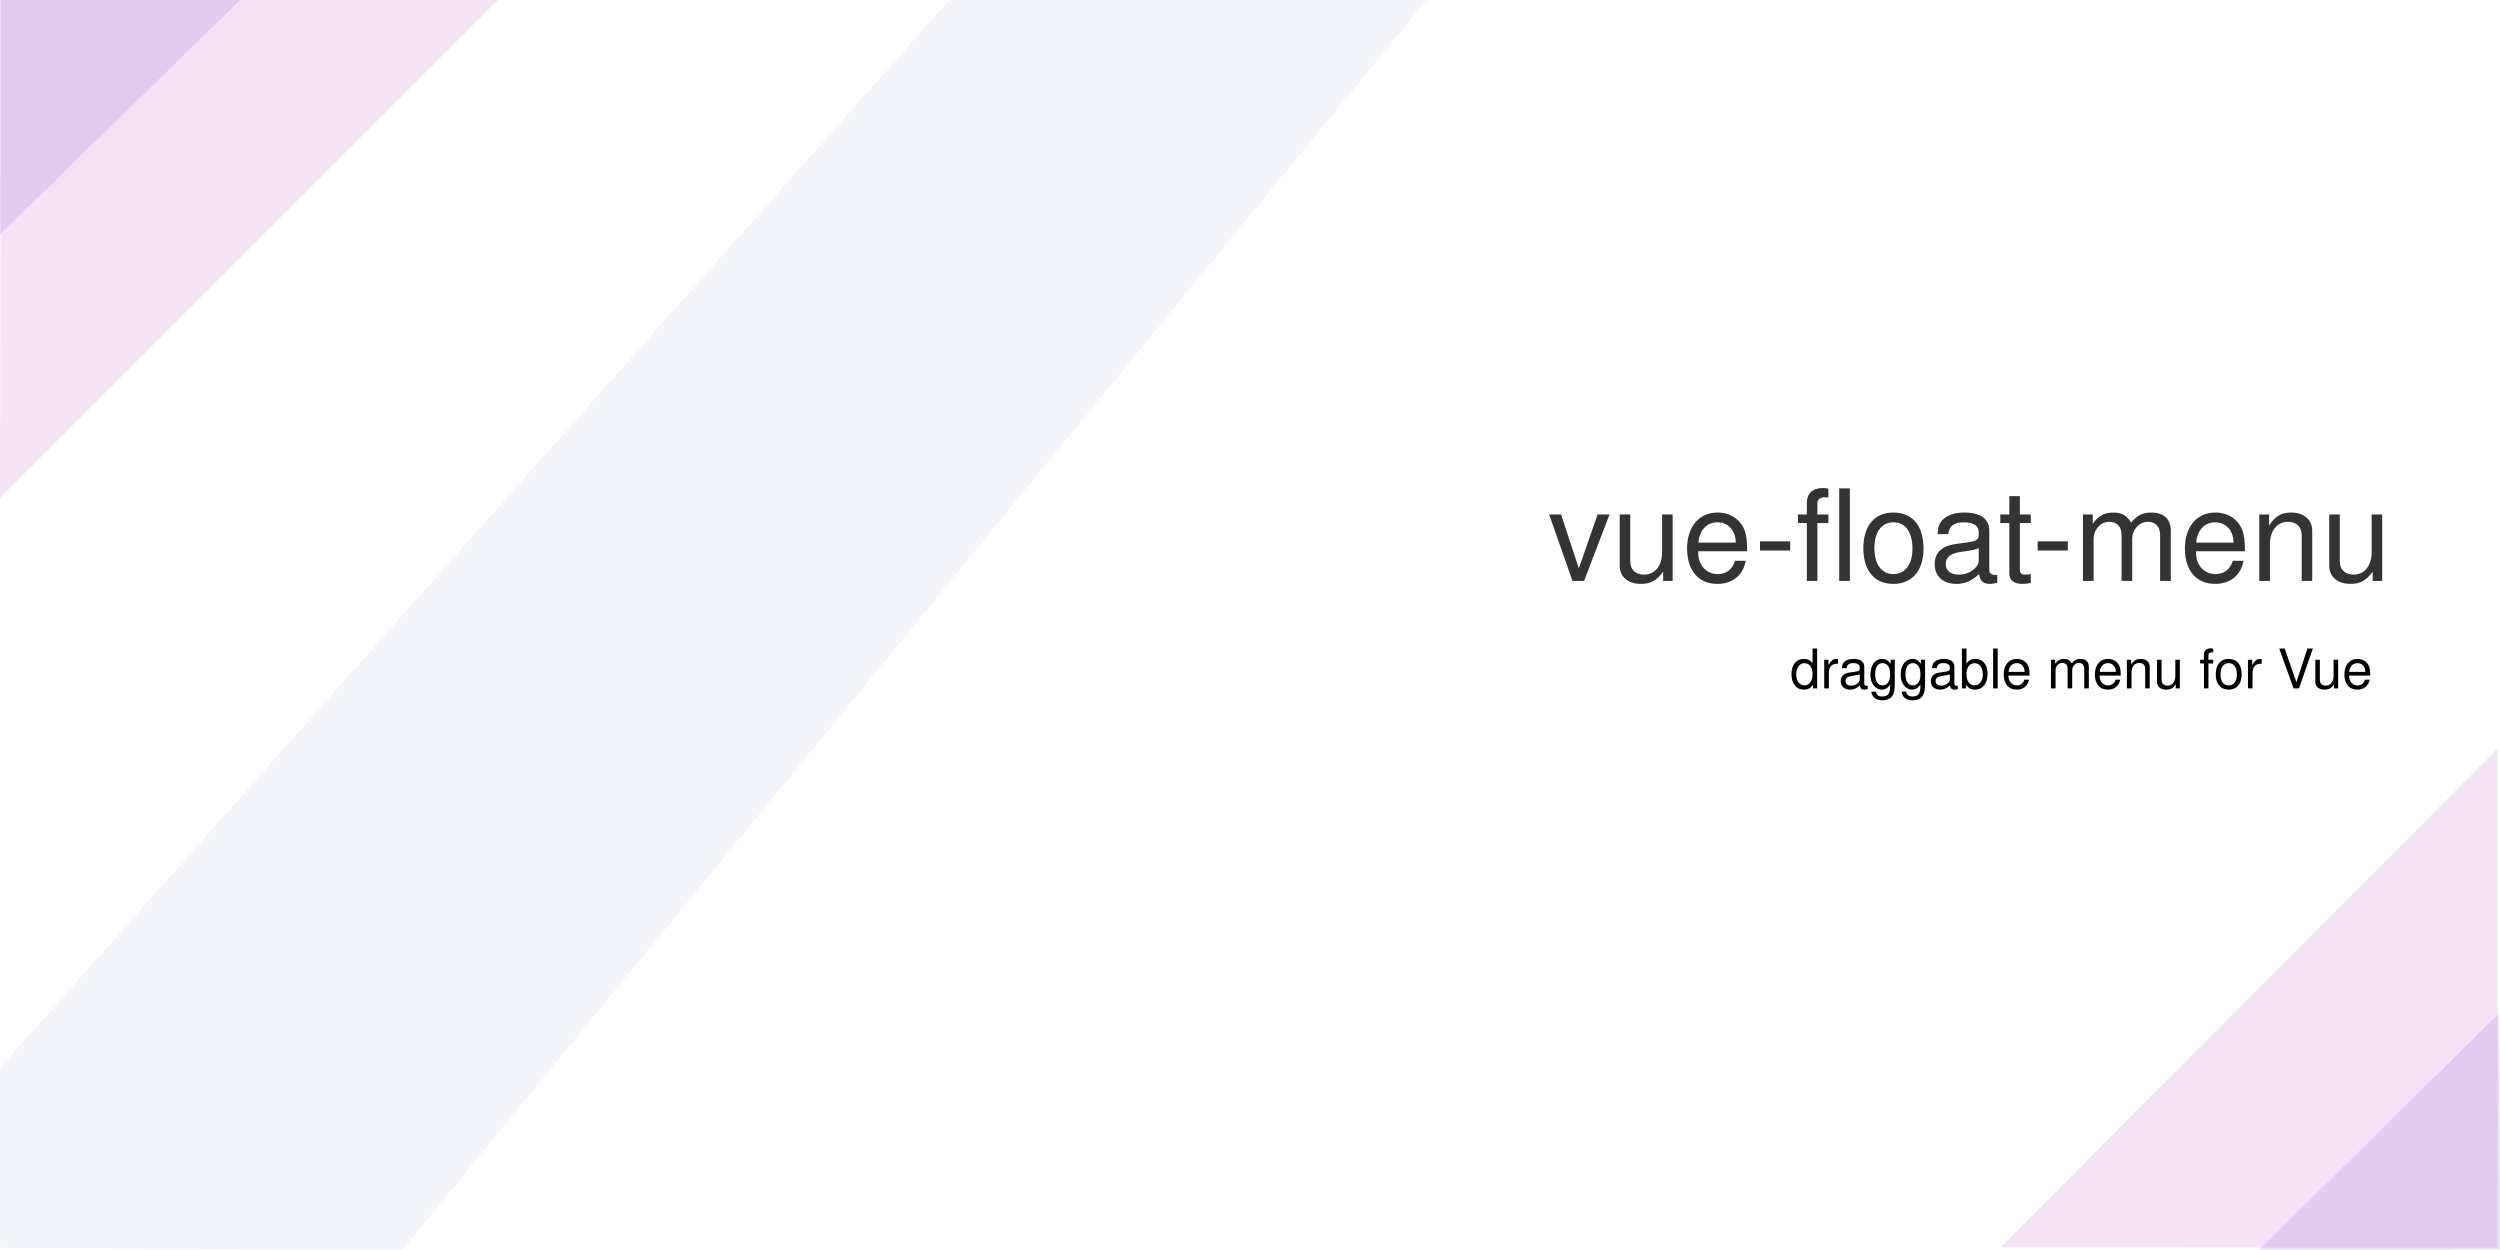
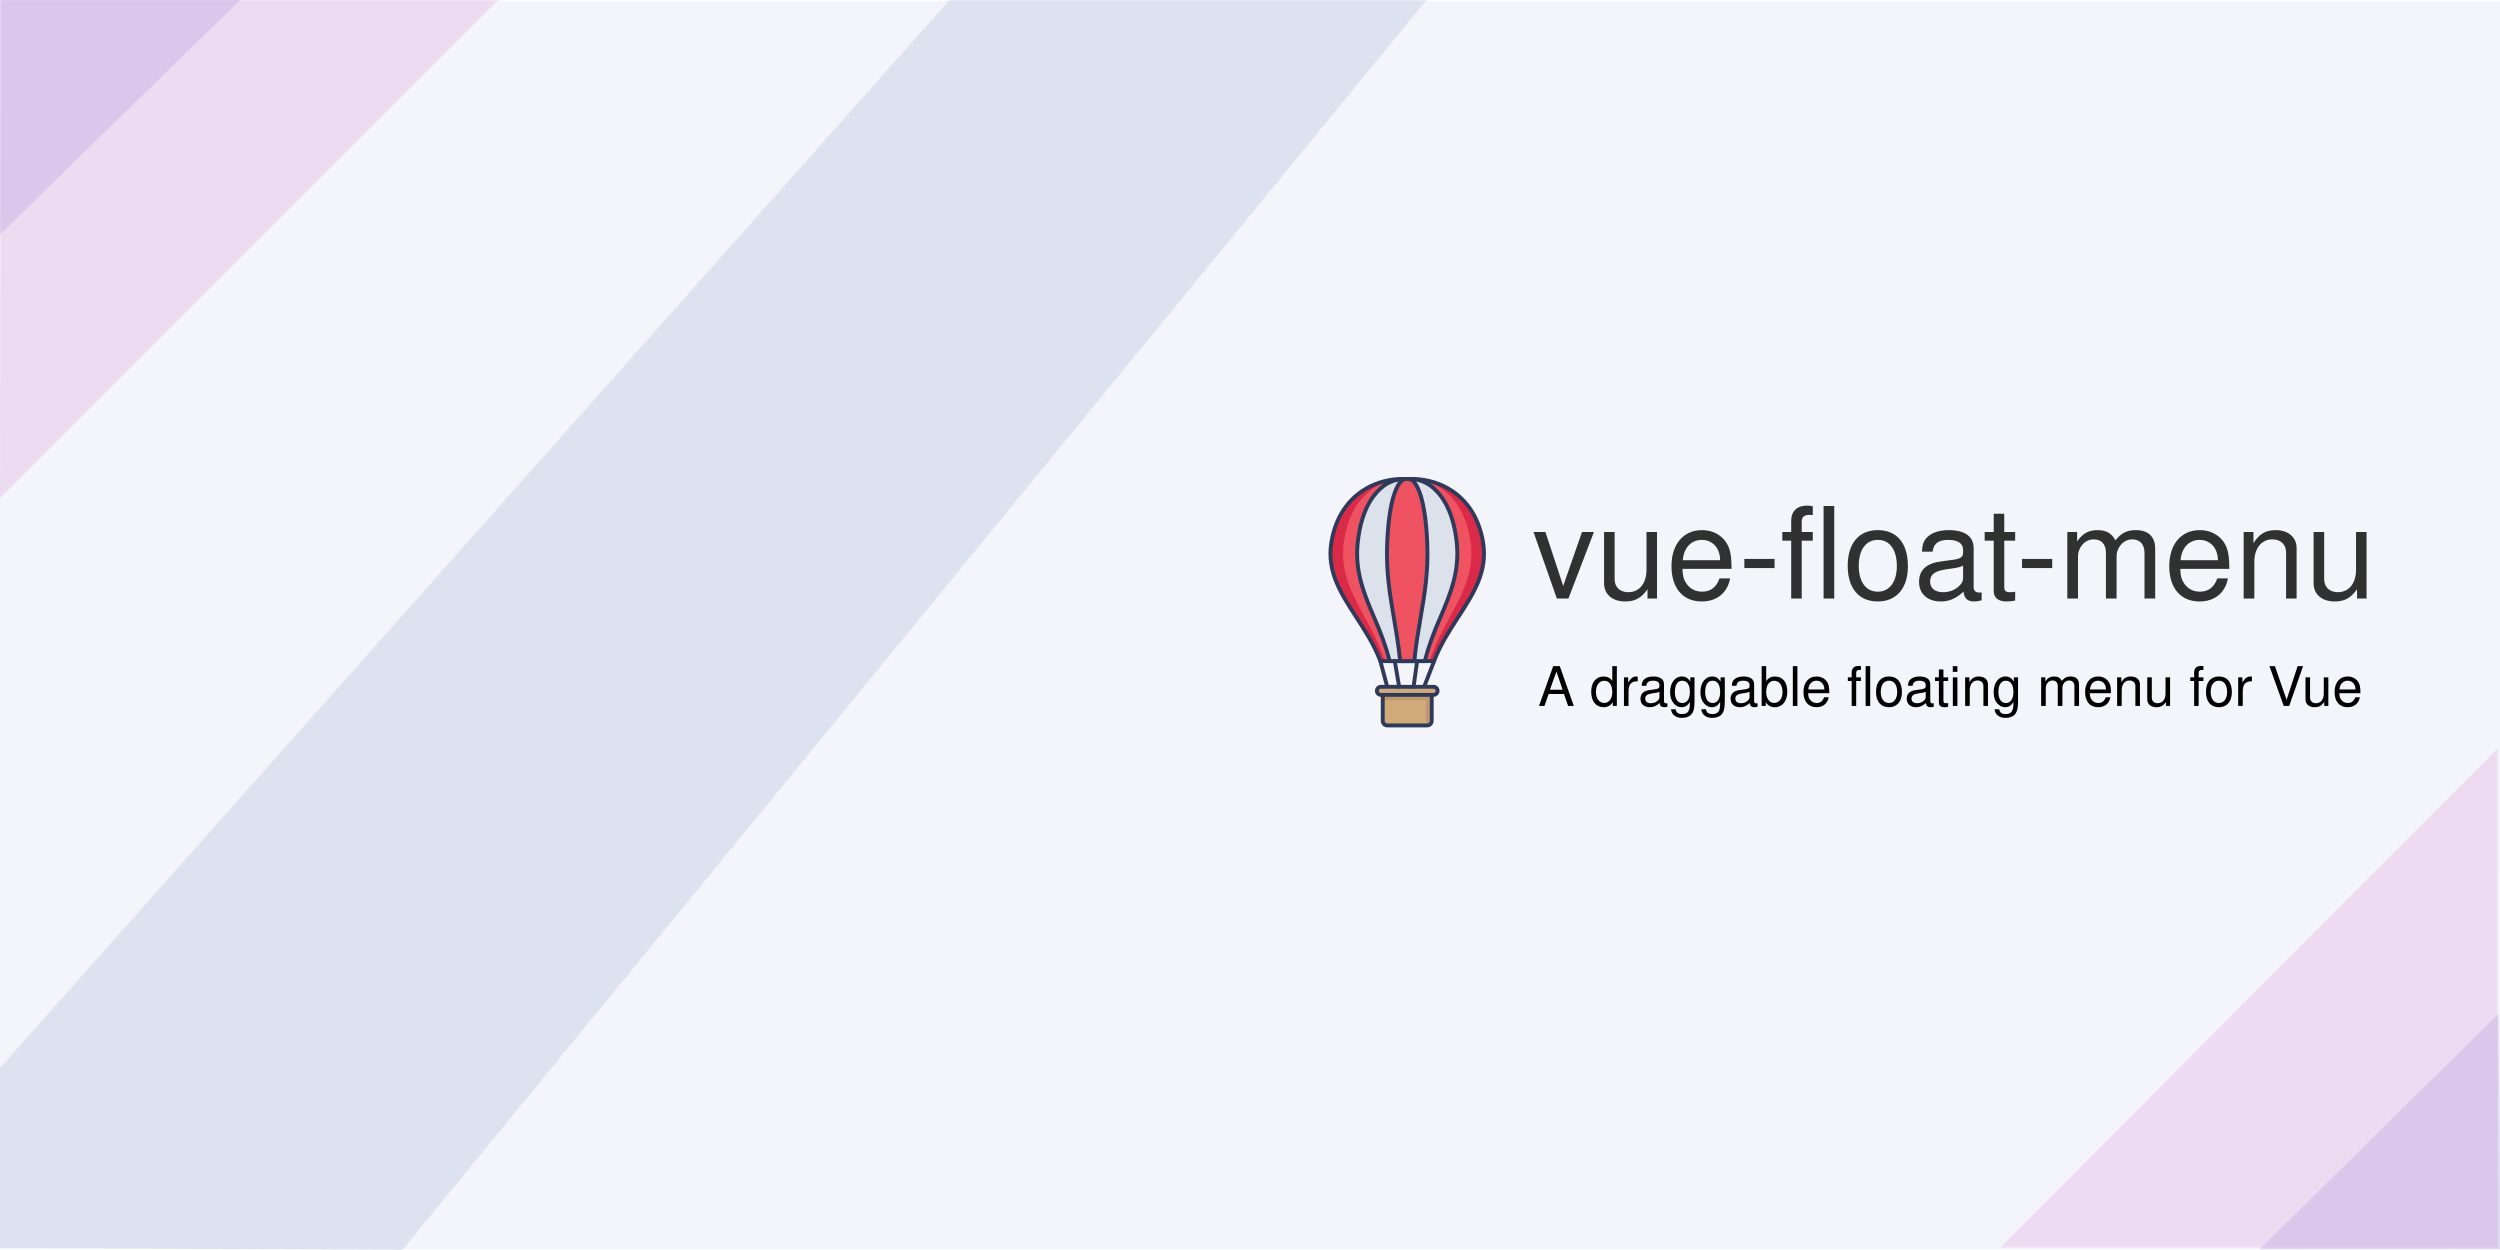
<svg xmlns="http://www.w3.org/2000/svg" width="1280" height="640">
  <g>
-     <rect id="canvas_background" width="1282" height="642" x="-1" y="-1" fill="#fff" />
-     <g id="canvasGrid" width="100%" height="100%" x="0" y="0" display="none">
-       <rect width="100%" height="100%" x="0" y="0" fill="url(#gridpattern)" stroke-width="0" />
+     <rect fill="#fff" y="-1" x="-1" height="642" width="1282" id="canvas_background" />
+     <g display="none" id="canvasGrid">
+       <rect id="svg_2" stroke-width="0" fill="url(#gridpattern)" y="0" x="0" height="100%" width="100%" />
    </g>
  </g>
  <g>
-     <path id="svg_1" fill="plum" fill-opacity=".3" stroke="#000" stroke-width="0" d="m0.5,-0.547l-0.5,255.547l255,-255l-254.5,-0.547z" />
-     <path id="svg_3" fill="#9370db" fill-opacity=".2" stroke="#000" stroke-opacity="null" stroke-width="0" d="m-0.5,-0.547l0.5,120.547l123,-120l-123.5,-0.547z" />
-     <path id="svg_4" fill="plum" fill-opacity=".3" stroke="#000" stroke-width="0" d="m1024.5,383.453l-0.5,255.547l255,-255l-254.5,-0.547z" transform="rotate(179.8894 1151.5,511.2266)" />
-     <path id="svg_5" fill="#9370db" fill-opacity=".2" stroke="#000" stroke-opacity="null" stroke-width="0" d="m1156.5,519.453l0.5,120.547l123,-120l-123.5,-0.547z" transform="rotate(179.7196 1218.25,579.7266)" />
-     <path id="svg_6" fill="#0c3299" fill-opacity=".05" stroke="#000" stroke-opacity="null" stroke-width="0" d="m-81.5,638.453l568.5,-639.453l245,-1l-526,642l-287.5,-1.547z" />
-     <text id="svg_8" x="792.5" y="297.453" fill="#000" fill-opacity=".8" stroke="#000" stroke-opacity="null" stroke-width="0" font-family="Helvetica, Arial, sans-serif" font-size="65" font-weight="normal" text-anchor="start" xml:space="preserve">vue-float-menu</text>
-     <text id="svg_11" x="916.5" y="352.453" fill="#000" stroke="#000" stroke-opacity="null" stroke-width="0" font-family="Helvetica, Arial, sans-serif" font-size="28" text-anchor="start" xml:space="preserve" style="cursor:move">draggable menu for Vue</text>
+     <rect id="svg_9" height="639" width="1283" y="0.5" x="-1.5" fill-opacity="0.05" stroke-opacity="null" stroke-width="0" stroke="#000" fill="#0c3299" />
+     <path d="m0.5,-0.547l-0.5,255.547l255,-255l-254.5,-0.547z" stroke-width="0" stroke="#000" fill-opacity="0.3" fill="plum" id="svg_1" />
+     <path d="m-0.5,-0.547l0.5,120.547l123,-120l-123.5,-0.547z" stroke-width="0" stroke-opacity="null" stroke="#000" fill-opacity="0.2" fill="#9370db" id="svg_3" />
+     <path transform="rotate(179.8894 1151.5,511.2266) " d="m1024.5,383.453l-0.5,255.547l255,-255l-254.5,-0.547z" stroke-width="0" stroke="#000" fill-opacity="0.3" fill="plum" id="svg_4" />
+     <path transform="rotate(179.7196 1218.25,579.7266) " d="m1156.5,519.453l0.5,120.547l123,-120l-123.5,-0.547z" stroke-width="0" stroke-opacity="null" stroke="#000" fill-opacity="0.2" fill="#9370db" id="svg_5" />
+     <path d="m-81.5,638.453l568.5,-639.453l245,-1l-526,642l-287.5,-1.547z" stroke-width="0" stroke-opacity="null" stroke="#000" fill-opacity="0.1" fill="#0c3299" id="svg_6" />
+     <text xml:space="preserve" text-anchor="start" font-weight="normal" font-size="65" font-family="Helvetica, Arial, sans-serif" stroke-width="0" stroke-opacity="null" stroke="#000" fill-opacity="0.8" fill="#000" y="306.453" x="784.5" id="svg_8">vue-float-menu</text>
+     <text style="cursor: move;" xml:space="preserve" text-anchor="start" font-size="28" font-family="Helvetica, Arial, sans-serif" stroke-width="0" stroke-opacity="null" stroke="#000" fill="#000" y="361.453" x="787.5" id="svg_11">A draggable floating menu for Vue</text>
+     <g stroke="null" id="svg_36">
+       <g stroke="null" transform="matrix(1.001657,0,0,1.001657,309.7484,68.93037) " id="svg_14">
+         <path stroke="null" id="svg_16" fill="#da2a47" d="m448.872,208.589c-2.493,-15.51 -10.679,-23.657 -18.243,-27.926a37.359,37.359 0 0 0 -18.387,-4.662l-4.34,0a37.359,37.359 0 0 0 -18.387,4.662c-7.564,4.269 -15.75,12.416 -18.243,27.926c-3.731,23.212 16.445,37.717 25.064,60.512l27.472,0c8.619,-22.795 28.795,-37.3 25.064,-60.512z" />
+         <path stroke="null" id="svg_17" fill="#ef5361" d="m442.484,208.589c-2.083,-15.51 -8.921,-23.657 -15.239,-27.926a27.259,27.259 0 0 0 -15.361,-4.662l-3.624,0a27.259,27.259 0 0 0 -15.361,4.662c-6.318,4.269 -13.156,12.416 -15.239,27.926c-3.116,23.212 13.738,37.717 20.937,60.512l22.95,0c7.199,-22.795 24.053,-37.3 20.937,-60.512z" />
+         <path stroke="null" id="svg_18" fill="#2f3a5a" d="m423.808,270.101l-27.472,0a1,1 0 0 1 -0.936,-0.646c-3.1,-8.206 -7.732,-15.344 -12.21,-22.247c-7.888,-12.156 -15.338,-23.642 -12.906,-38.778c2.64,-16.417 11.647,-24.635 18.739,-28.638a38.429,38.429 0 0 1 18.88,-4.791l4.338,0a38.429,38.429 0 0 1 18.88,4.791c7.092,4 16.1,12.221 18.739,28.638c2.432,15.136 -5.018,26.622 -12.906,38.782c-4.478,6.9 -9.109,14.041 -12.21,22.247a1,1 0 0 1 -0.936,0.642zm-26.785,-2l26.1,0c3.169,-8.128 7.734,-15.165 12.149,-21.977c7.672,-11.829 14.92,-23 12.609,-37.376c-2.009,-12.547 -7.984,-21.705 -17.744,-27.215a36.422,36.422 0 0 0 -17.896,-4.532l-4.338,0a36.422,36.422 0 0 0 -17.9,4.532c-9.756,5.51 -15.731,14.668 -17.744,27.215c-2.311,14.375 4.937,25.547 12.613,37.376c4.415,6.812 8.98,13.849 12.151,21.977z" />
+         <path stroke="null" id="svg_19" fill="#dbe2eb" d="m435.384,208.589c-1.626,-15.51 -6.967,-23.657 -11.9,-27.926a18.155,18.155 0 0 0 -11.997,-4.662l-2.83,0a18.155,18.155 0 0 0 -12,4.662c-4.934,4.269 -10.275,12.416 -11.9,27.926c-2.431,23.212 10.731,37.717 16.354,60.512l17.922,0c5.623,-22.795 18.785,-37.3 16.351,-60.512z" />
+         <path stroke="null" id="svg_20" fill="#2f3a5a" d="m419.033,270.101l-17.922,0a1,1 0 0 1 -0.971,-0.761c-2.029,-8.228 -5.054,-15.375 -7.979,-22.286c-5.127,-12.117 -9.97,-23.561 -8.4,-38.574c1.718,-16.344 7.611,-24.56 12.246,-28.574a19.19,19.19 0 0 1 12.649,-4.905l2.832,0a19.19,19.19 0 0 1 12.649,4.905c4.635,4.014 10.528,12.23 12.242,28.578c1.574,15.013 -3.269,26.457 -8.4,38.574c-2.925,6.911 -5.95,14.058 -7.979,22.286a1,1 0 0 1 -0.967,0.757zm-17.143,-2l16.364,0a150.387,150.387 0 0 1 7.887,-21.827c5.024,-11.872 9.769,-23.086 8.249,-37.585c-1.646,-15.7 -7.2,-23.5 -11.561,-27.274a17.223,17.223 0 0 0 -11.341,-4.414l-2.832,0a17.223,17.223 0 0 0 -11.341,4.418c-4.365,3.782 -9.915,11.576 -11.561,27.274c-1.52,14.5 3.225,25.713 8.249,37.585a150.387,150.387 0 0 1 7.887,21.823z" />
+         <path stroke="null" id="svg_21" fill="#ef5361" d="m420.305,208.589c-0.658,-15.51 -2.817,-23.657 -4.811,-27.926c-1.475,-3.157 -3.156,-4.662 -4.85,-4.662l-1.144,0c-1.694,0 -3.375,1.505 -4.85,4.662c-1.994,4.269 -4.153,12.416 -4.811,27.926c-0.984,23.212 4.333,37.717 6.61,60.512l7.246,0c2.277,-22.795 7.594,-37.3 6.61,-60.512z" />
+         <path stroke="null" id="svg_22" fill="#2f3a5a" d="m413.695,270.101l-7.246,0a1,1 0 0 1 -1,-0.9c-0.824,-8.271 -2.05,-15.437 -3.236,-22.368c-2.061,-12.048 -4.008,-23.428 -3.378,-38.29c0.551,-13 2.2,-22.522 4.905,-28.307c1.632,-3.473 3.564,-5.235 5.76,-5.235l1.144,0c2.2,0 4.132,1.762 5.756,5.238c2.7,5.785 4.353,15.309 4.9,28.307c0.63,14.862 -1.317,26.242 -3.378,38.29c-1.186,6.931 -2.412,14.1 -3.236,22.368a1,1 0 0 1 -0.991,0.897zm-6.342,-2l5.438,0c0.829,-7.96 2.015,-14.894 3.164,-21.606c2.042,-11.94 3.972,-23.219 3.351,-37.868c-0.673,-15.856 -2.934,-23.726 -4.718,-27.541c-1.231,-2.634 -2.632,-4.085 -3.944,-4.085l-1.144,0c-1.312,0 -2.713,1.451 -3.943,4.085c-1.785,3.815 -4.046,11.685 -4.719,27.545c-0.621,14.649 1.309,25.928 3.351,37.868c1.149,6.712 2.335,13.646 3.164,21.602z" />
+         <path stroke="null" id="svg_23" fill="#d0aa79" d="m397.558,283.379l0,16.265a2.358,2.358 0 0 0 2.358,2.357l20.312,0a2.358,2.358 0 0 0 2.358,-2.357l0,-16.265l-25.028,0z" />
+         <path stroke="null" id="svg_24" fill="#bf9a71" d="m422.582,283.381l0,16.26a2.356,2.356 0 0 1 -2.35,2.36l-0.69,0l0,-12.85l-21.98,0l0,-5.77l25.02,0z" />
+         <path stroke="null" id="svg_25" fill="#2f3a5a" d="m420.228,303.001l-20.312,0a3.362,3.362 0 0 1 -3.358,-3.357l0,-16.265a1,1 0 0 1 1,-1l25.028,0a1,1 0 0 1 1,1l0,16.265a3.362,3.362 0 0 1 -3.358,3.357zm-21.67,-18.622l0,15.265a1.359,1.359 0 0 0 1.358,1.357l20.312,0a1.359,1.359 0 0 0 1.358,-1.357l0,-15.265l-23.028,0z" />
+         <path stroke="null" id="svg_26" fill="#d0aa79" d="m423.572,282.242l-27,0a2.061,2.061 0 0 0 0,4.121l27,0a2.061,2.061 0 0 0 0,-4.121z" />
+         <path stroke="null" id="svg_27" fill="#2f3a5a" d="m423.572,287.363l-27,0a3.061,3.061 0 0 1 0,-6.121l27,0a3.061,3.061 0 0 1 0,6.121zm-27,-4.121a1.061,1.061 0 0 0 0,2.121l27,0a1.061,1.061 0 0 0 0,-2.121l-27,0z" />
+         <path stroke="null" id="svg_28" fill="#d0aa79" d="m423.808,269.105l-4.901,12.633" />
+         <path stroke="null" id="svg_29" fill="#2f3a5a" d="m418.907,282.738a0.98,0.98 0 0 1 -0.361,-0.069a1,1 0 0 1 -0.571,-1.293l4.9,-12.633a1,1 0 0 1 1.864,0.724l-4.9,12.632a1,1 0 0 1 -0.932,0.639z" />
+         <path stroke="null" id="svg_30" fill="#d0aa79" d="m396.336,269.105l3.383,12.633" />
+         <path stroke="null" id="svg_31" fill="#2f3a5a" d="m399.718,282.738a1,1 0 0 1 -0.965,-0.742l-3.381,-12.632a1,1 0 1 1 1.931,-0.518l3.384,12.633a1,1 0 0 1 -0.707,1.224a0.974,0.974 0 0 1 -0.262,0.035z" />
+         <path stroke="null" id="svg_32" fill="#d0aa79" d="m415.088,269.453l-1.764,12.789" />
+         <path stroke="null" id="svg_33" fill="#2f3a5a" d="m413.326,283.242a1.066,1.066 0 0 1 -0.138,-0.009a1,1 0 0 1 -0.854,-1.128l1.763,-12.789a1,1 0 0 1 1.982,0.273l-1.764,12.79a1,1 0 0 1 -0.989,0.863z" />
+         <path stroke="null" id="svg_34" fill="#d0aa79" d="m403.701,269.105l2.248,13.137" />
+         <path stroke="null" id="svg_35" fill="#2f3a5a" d="m405.947,283.242a1,1 0 0 1 -0.984,-0.831l-2.248,-13.138a1,1 0 1 1 1.972,-0.336l2.247,13.137a1,1 0 0 1 -0.817,1.154a0.983,0.983 0 0 1 -0.17,0.014z" />
+       </g>
+     </g>
  </g>
</svg>
